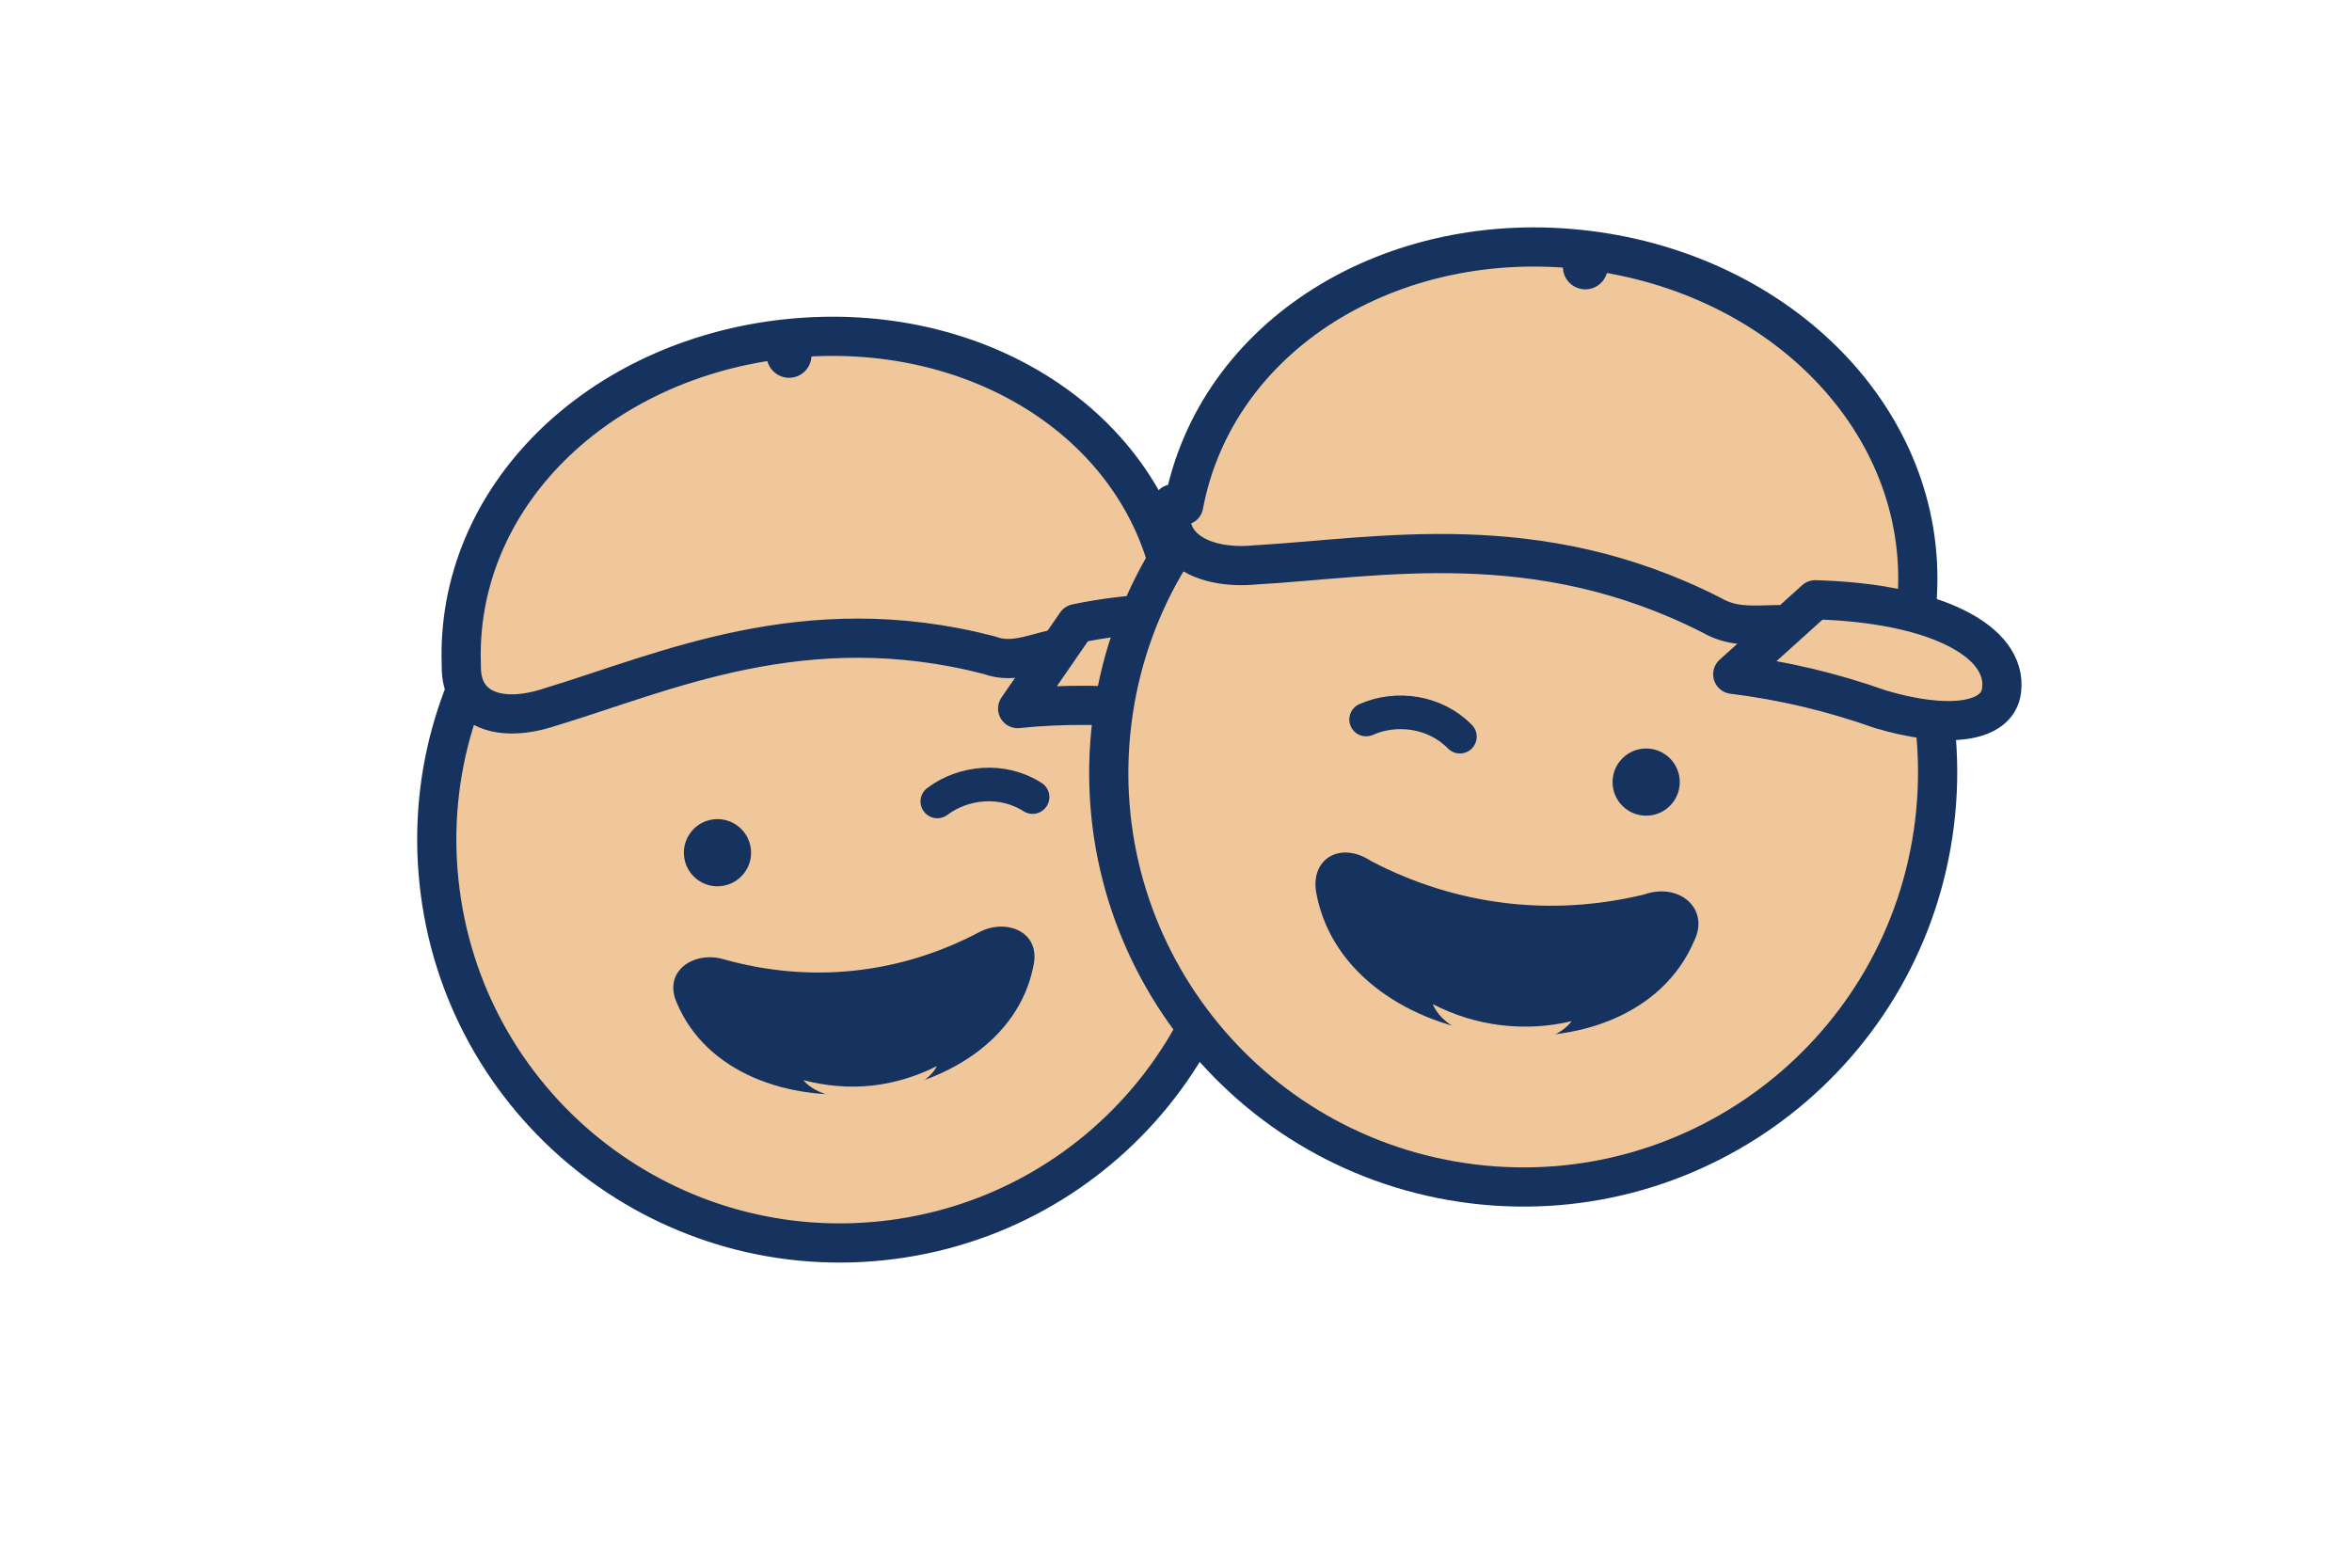
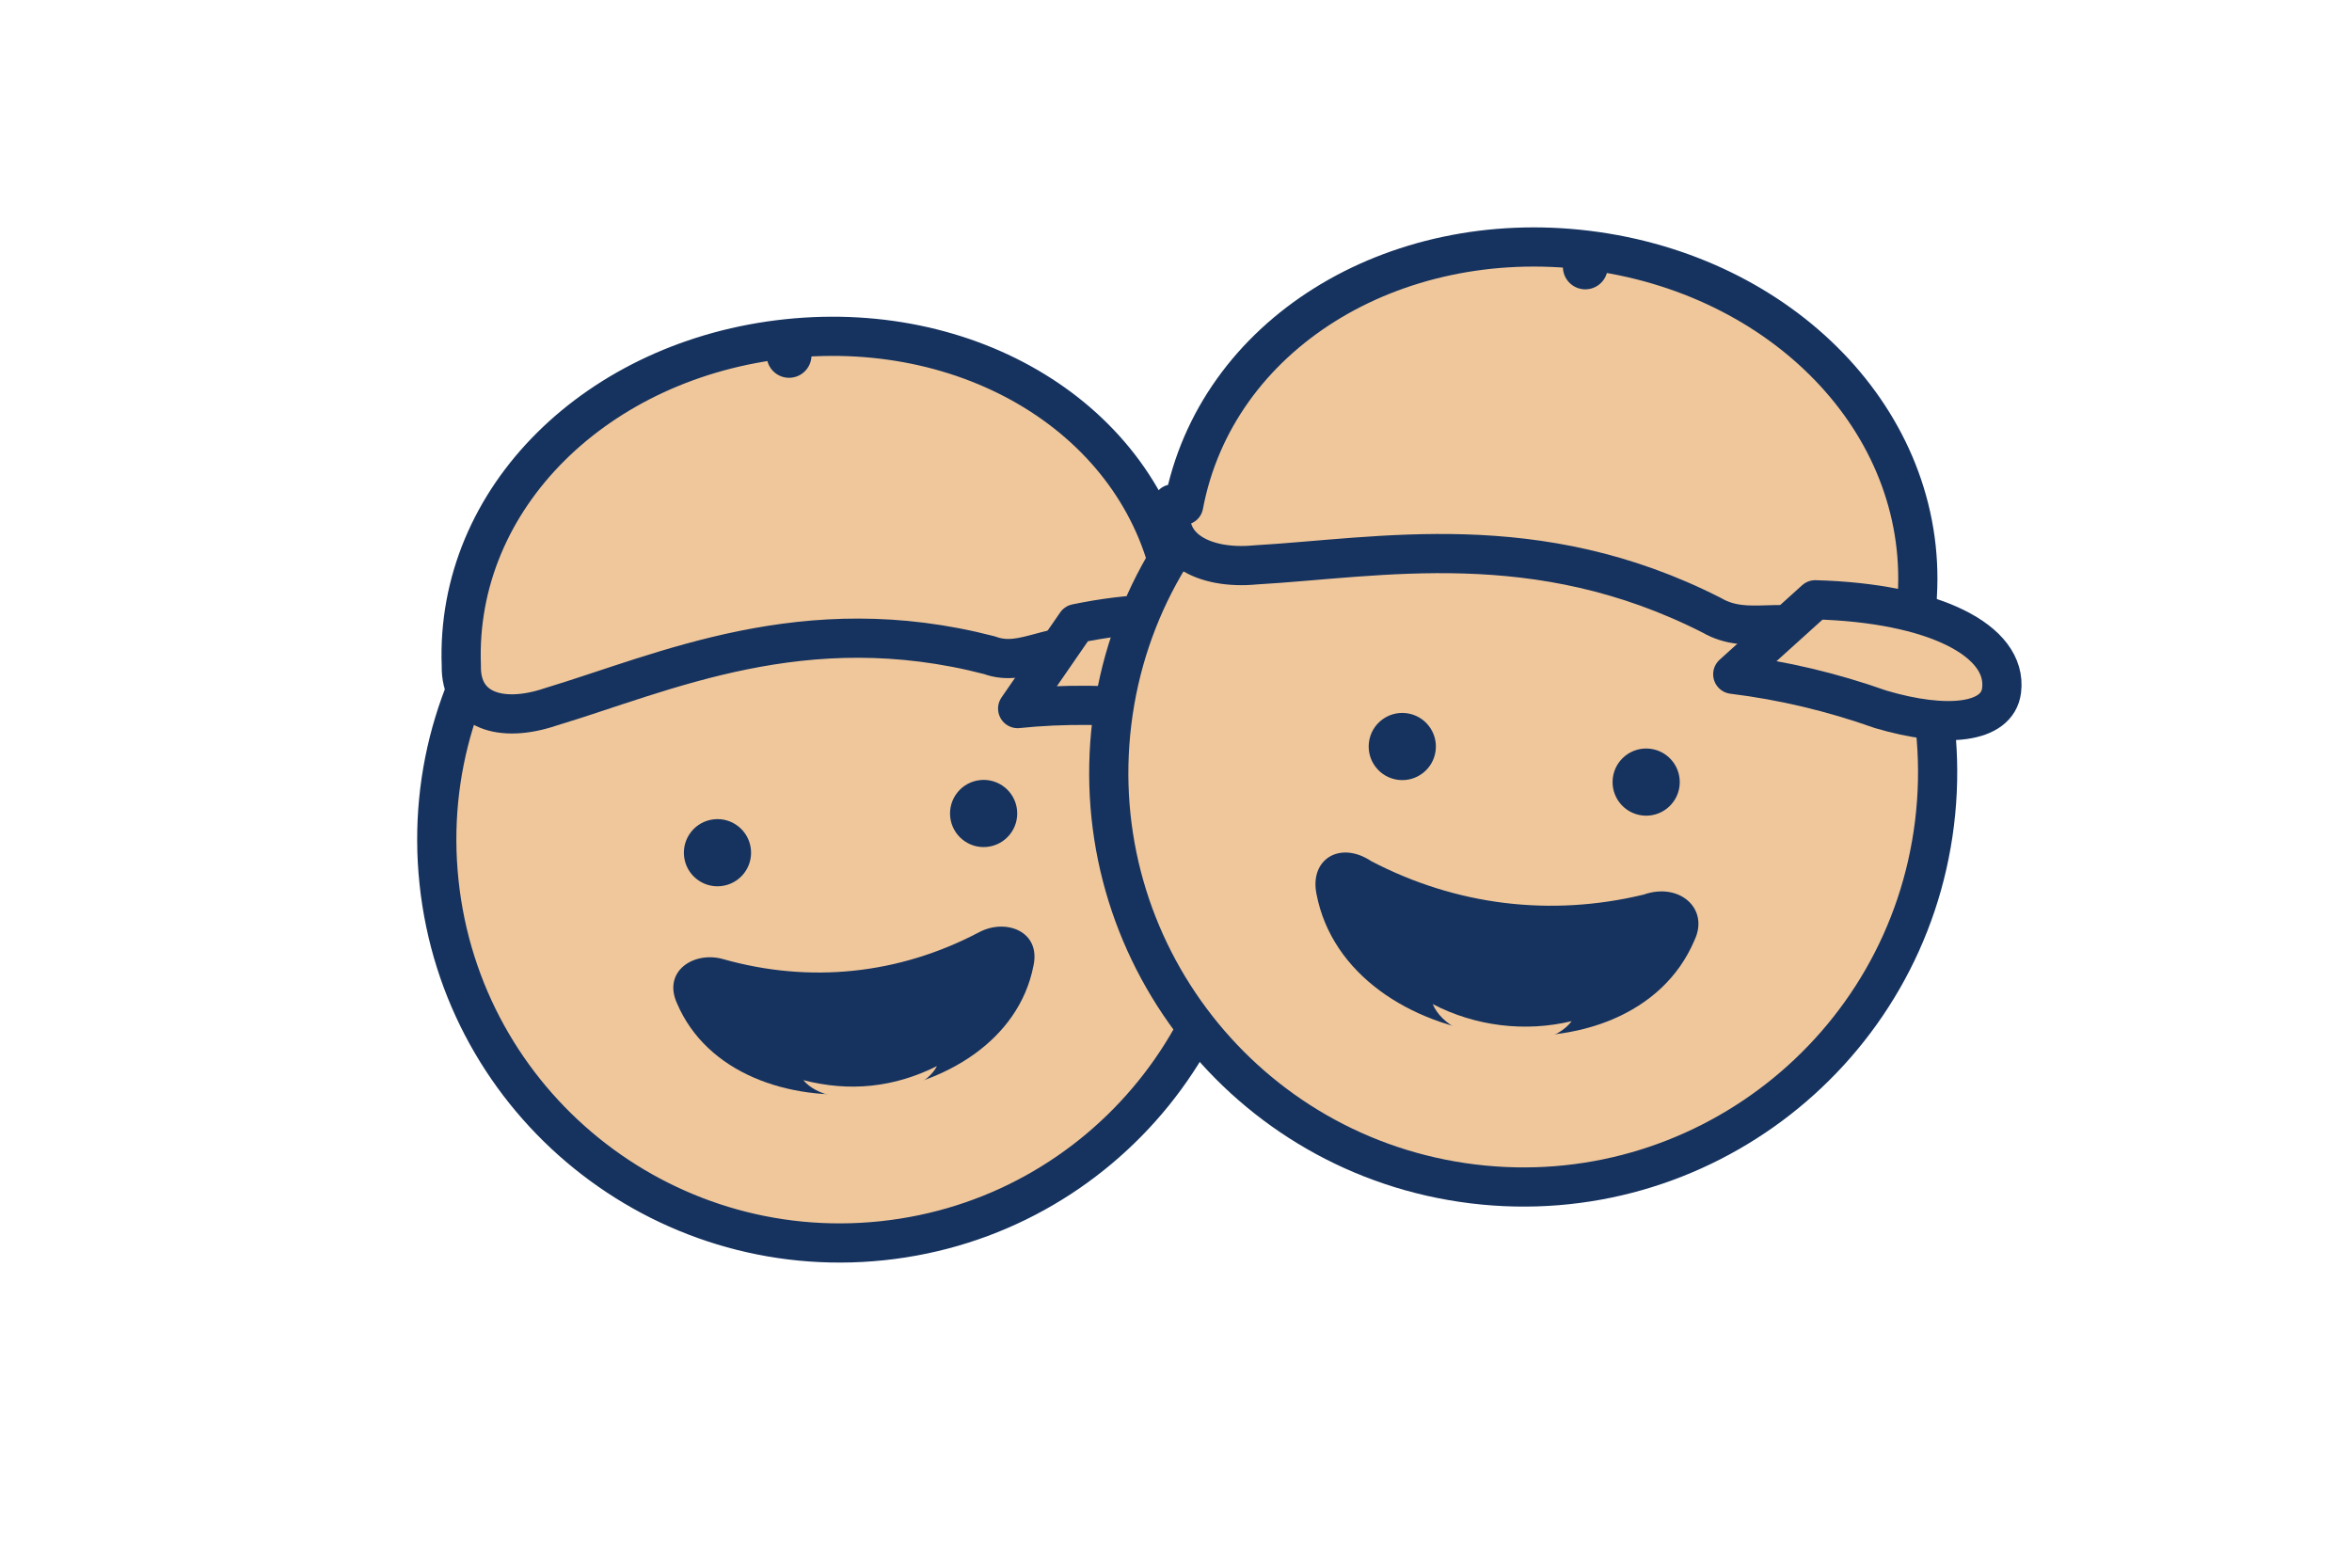
<svg xmlns="http://www.w3.org/2000/svg" viewBox="0 0 420 280" width="420" height="280" role="img" aria-label="The Paperboys mascot — two cheerful newsboy faces in flat caps, grinning side by side">
  <defs>
    <style>
      .ink{fill:none;stroke:#16335f;stroke-width:7;stroke-linejoin:round;stroke-linecap:round}
      .skin{fill:#f0c79b}
      .mouth{fill:#16335f}
      .eye{fill:#16335f}
      .blink{fill:none;stroke:#16335f;stroke-width:6;stroke-linecap:round}
    </style>
  </defs>
  <g transform="rotate(-6 150 150)">
    <circle class="skin" cx="150" cy="150" r="72" />
    <circle class="ink" cx="150" cy="150" r="72" />
    <path class="skin" d="M86 112c2-30 30-52 64-52s62 22 64 52c1 9-7 12-15 9-7-3-13 2-19-1-32-12-58-3-79 1-9 2-16-1-15-9z" />
    <path class="ink" d="M86 112c2-30 30-52 64-52s62 22 64 52c1 9-7 12-15 9-7-3-13 2-19-1-32-12-58-3-79 1-9 2-16-1-15-9z" />
    <path class="skin" d="M196 116c20-2 34 3 34 11 0 6-9 8-20 6-9-2-18-3-26-3z" />
    <path class="ink" d="M196 116c20-2 34 3 34 11 0 6-9 8-20 6-9-2-18-3-26-3z" />
    <circle class="eye" cx="150" cy="63" r="4" />
    <circle class="eye" cx="128" cy="150" r="6" />
-     <path class="blink" d="M168 145c5-3 12-3 17 1" />
+     <circle class="eye" cx="176" cy="148" r="6" />
    <path class="mouth" d="M118 176c8 26 56 26 64 0 2-6-4-9-9-7-15 6-31 6-46 0-5-2-11 1-9 7z" />
    <path class="skin" d="M139 192c8 3 16 3 24 0-4 6-20 6-24 0z" />
  </g>
  <g transform="rotate(7 272 138)">
    <circle class="skin" cx="272" cy="138" r="74" />
    <circle class="ink" cx="272" cy="138" r="74" />
    <path class="skin" d="M206 98c2-31 31-54 66-54s64 23 66 54c1 9-7 13-16 9-7-3-13 2-20-1-33-12-60-3-82 1-9 2-17-1-16-9z" />
    <path class="ink" d="M206 98c2-31 31-54 66-54s64 23 66 54c1 9-7 13-16 9-7-3-13 2-20-1-33-12-60-3-82 1-9 2-17-1-16-9z" />
    <path class="skin" d="M320 101c21-2 35 3 35 12 0 6-9 8-21 6-9-2-18-3-27-3z" />
    <path class="ink" d="M320 101c21-2 35 3 35 12 0 6-9 8-21 6-9-2-18-3-27-3z" />
    <circle class="eye" cx="272" cy="47" r="4" />
-     <path class="blink" d="M243 132c5-3 12-3 17 1" />
+     <circle class="eye" cx="250" cy="136" r="6" />
    <circle class="eye" cx="294" cy="137" r="6" />
    <path class="mouth" d="M238 164c9 28 60 28 68 0 2-6-4-10-10-7-16 6-33 6-49 0-6-3-11 1-9 7z" />
    <path class="skin" d="M261 181c8 3 17 3 25 0-4 7-21 7-25 0z" />
  </g>
</svg>
